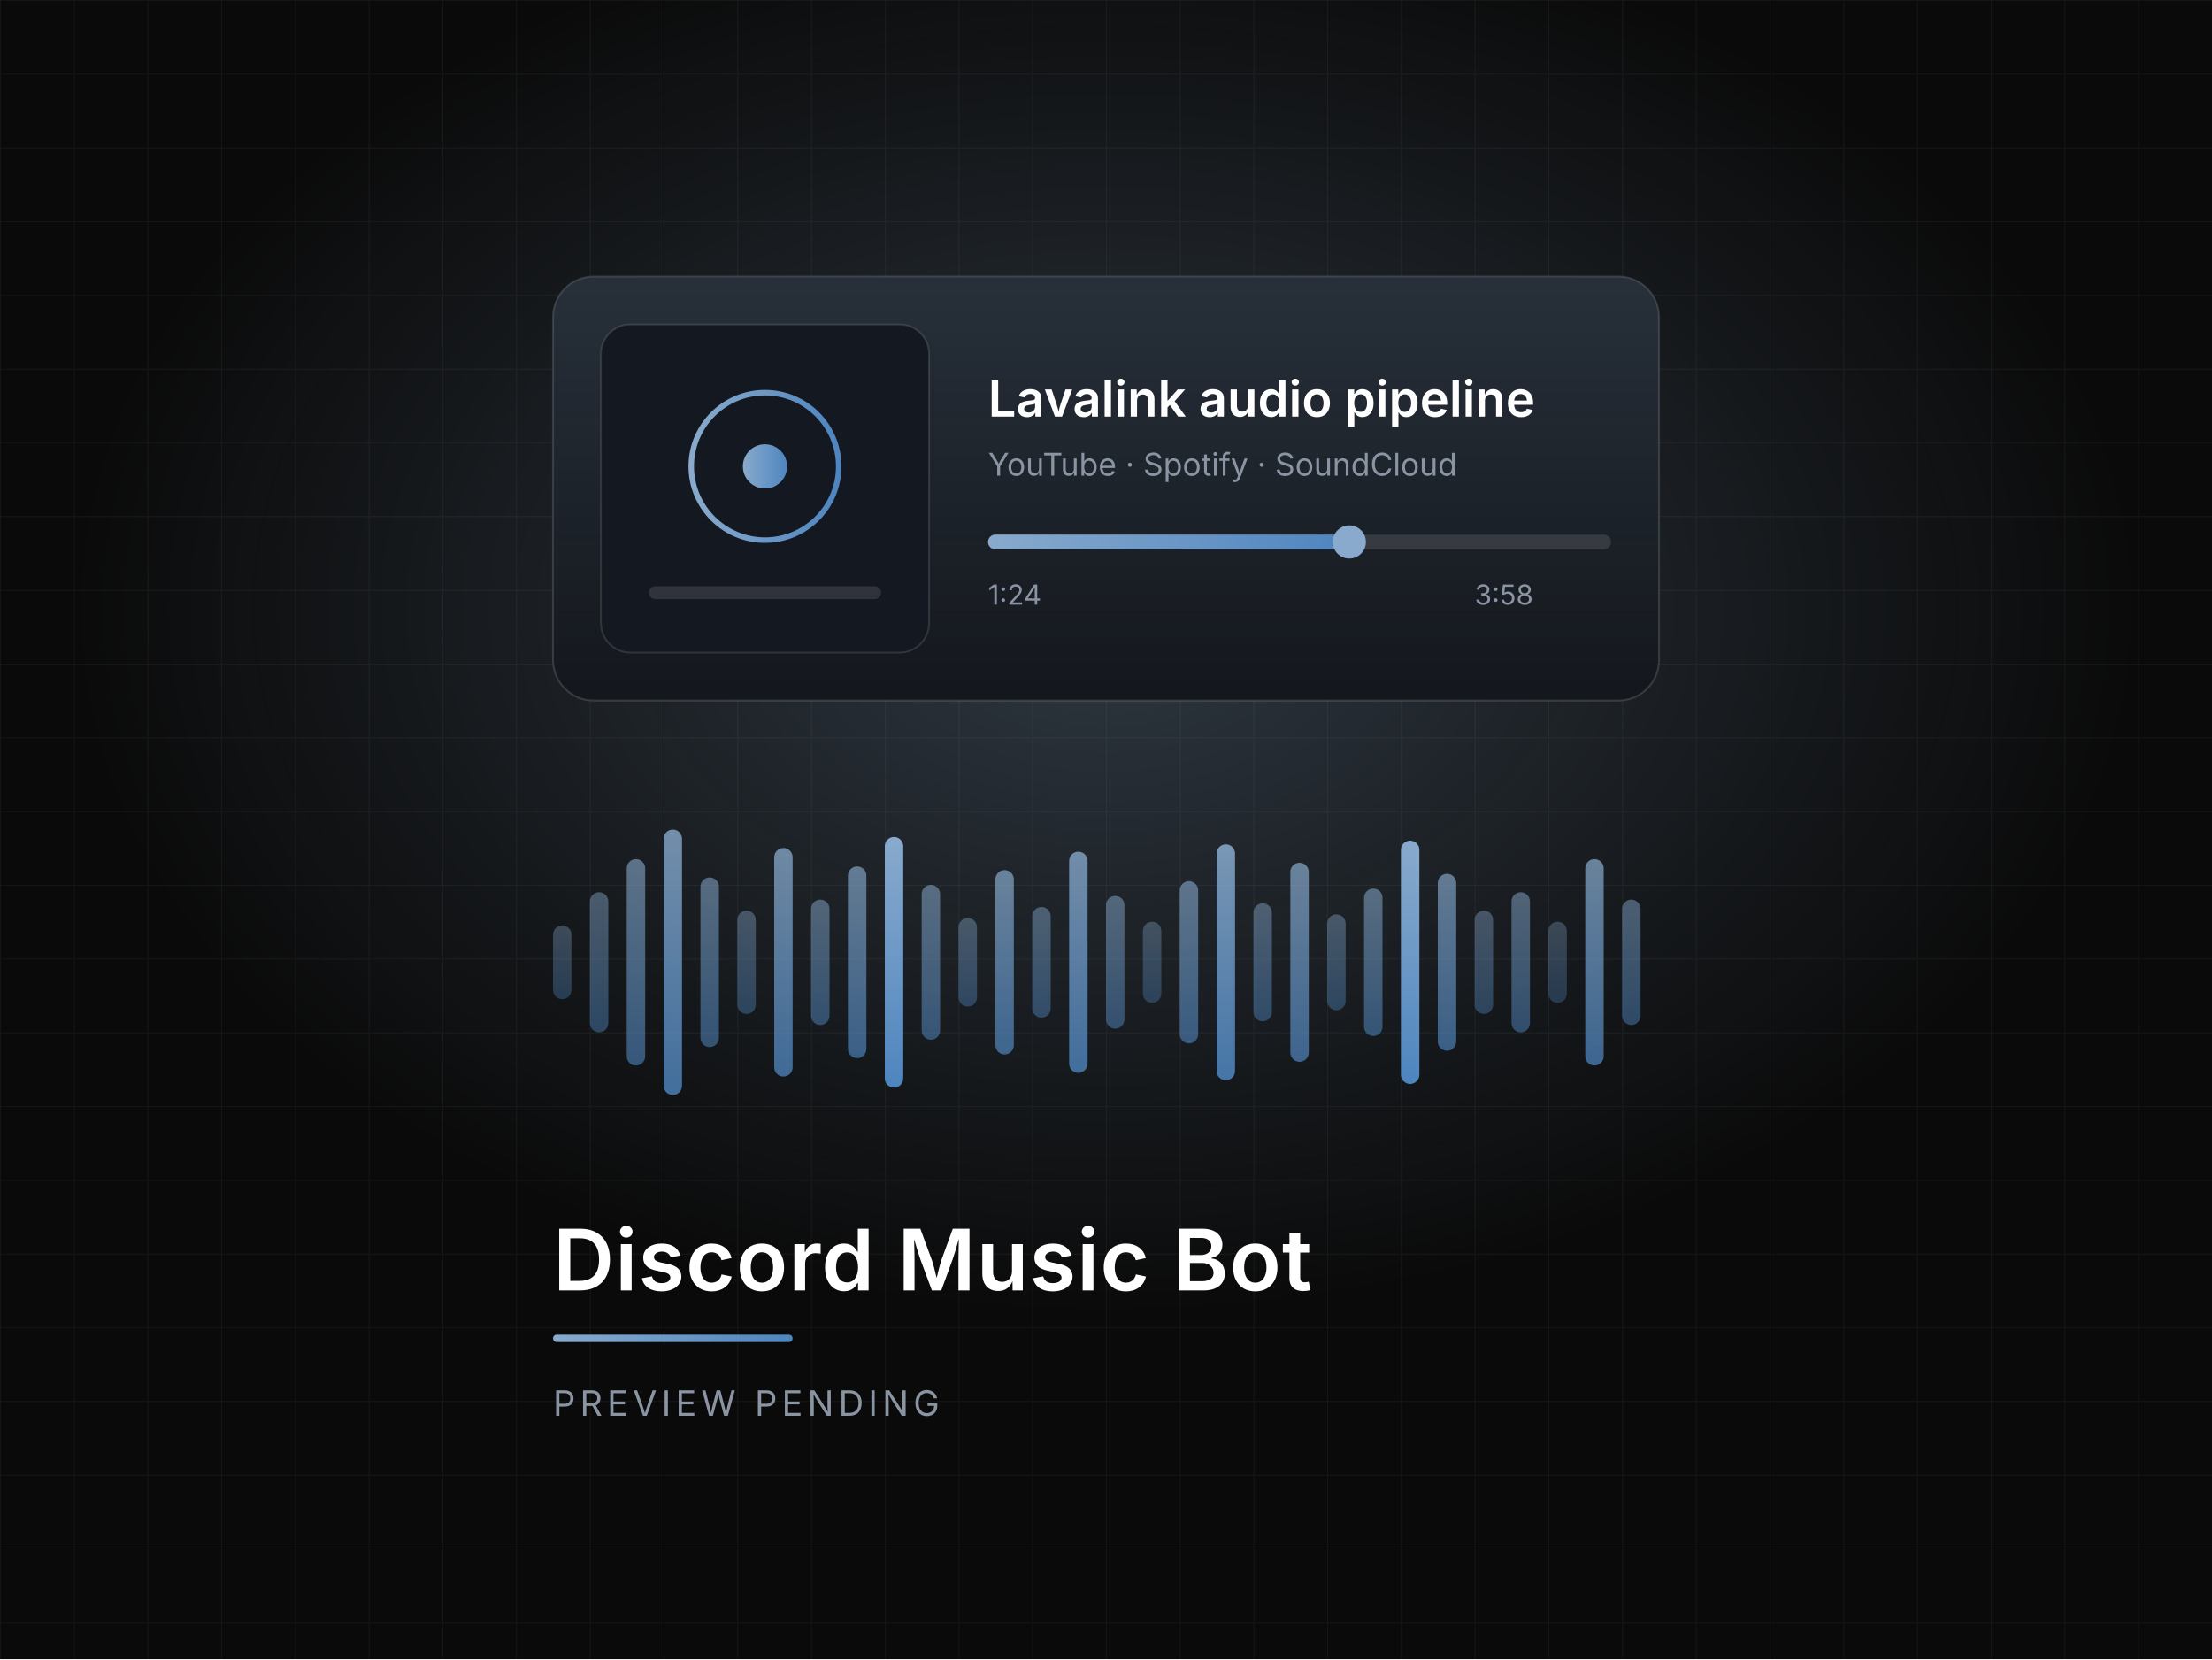
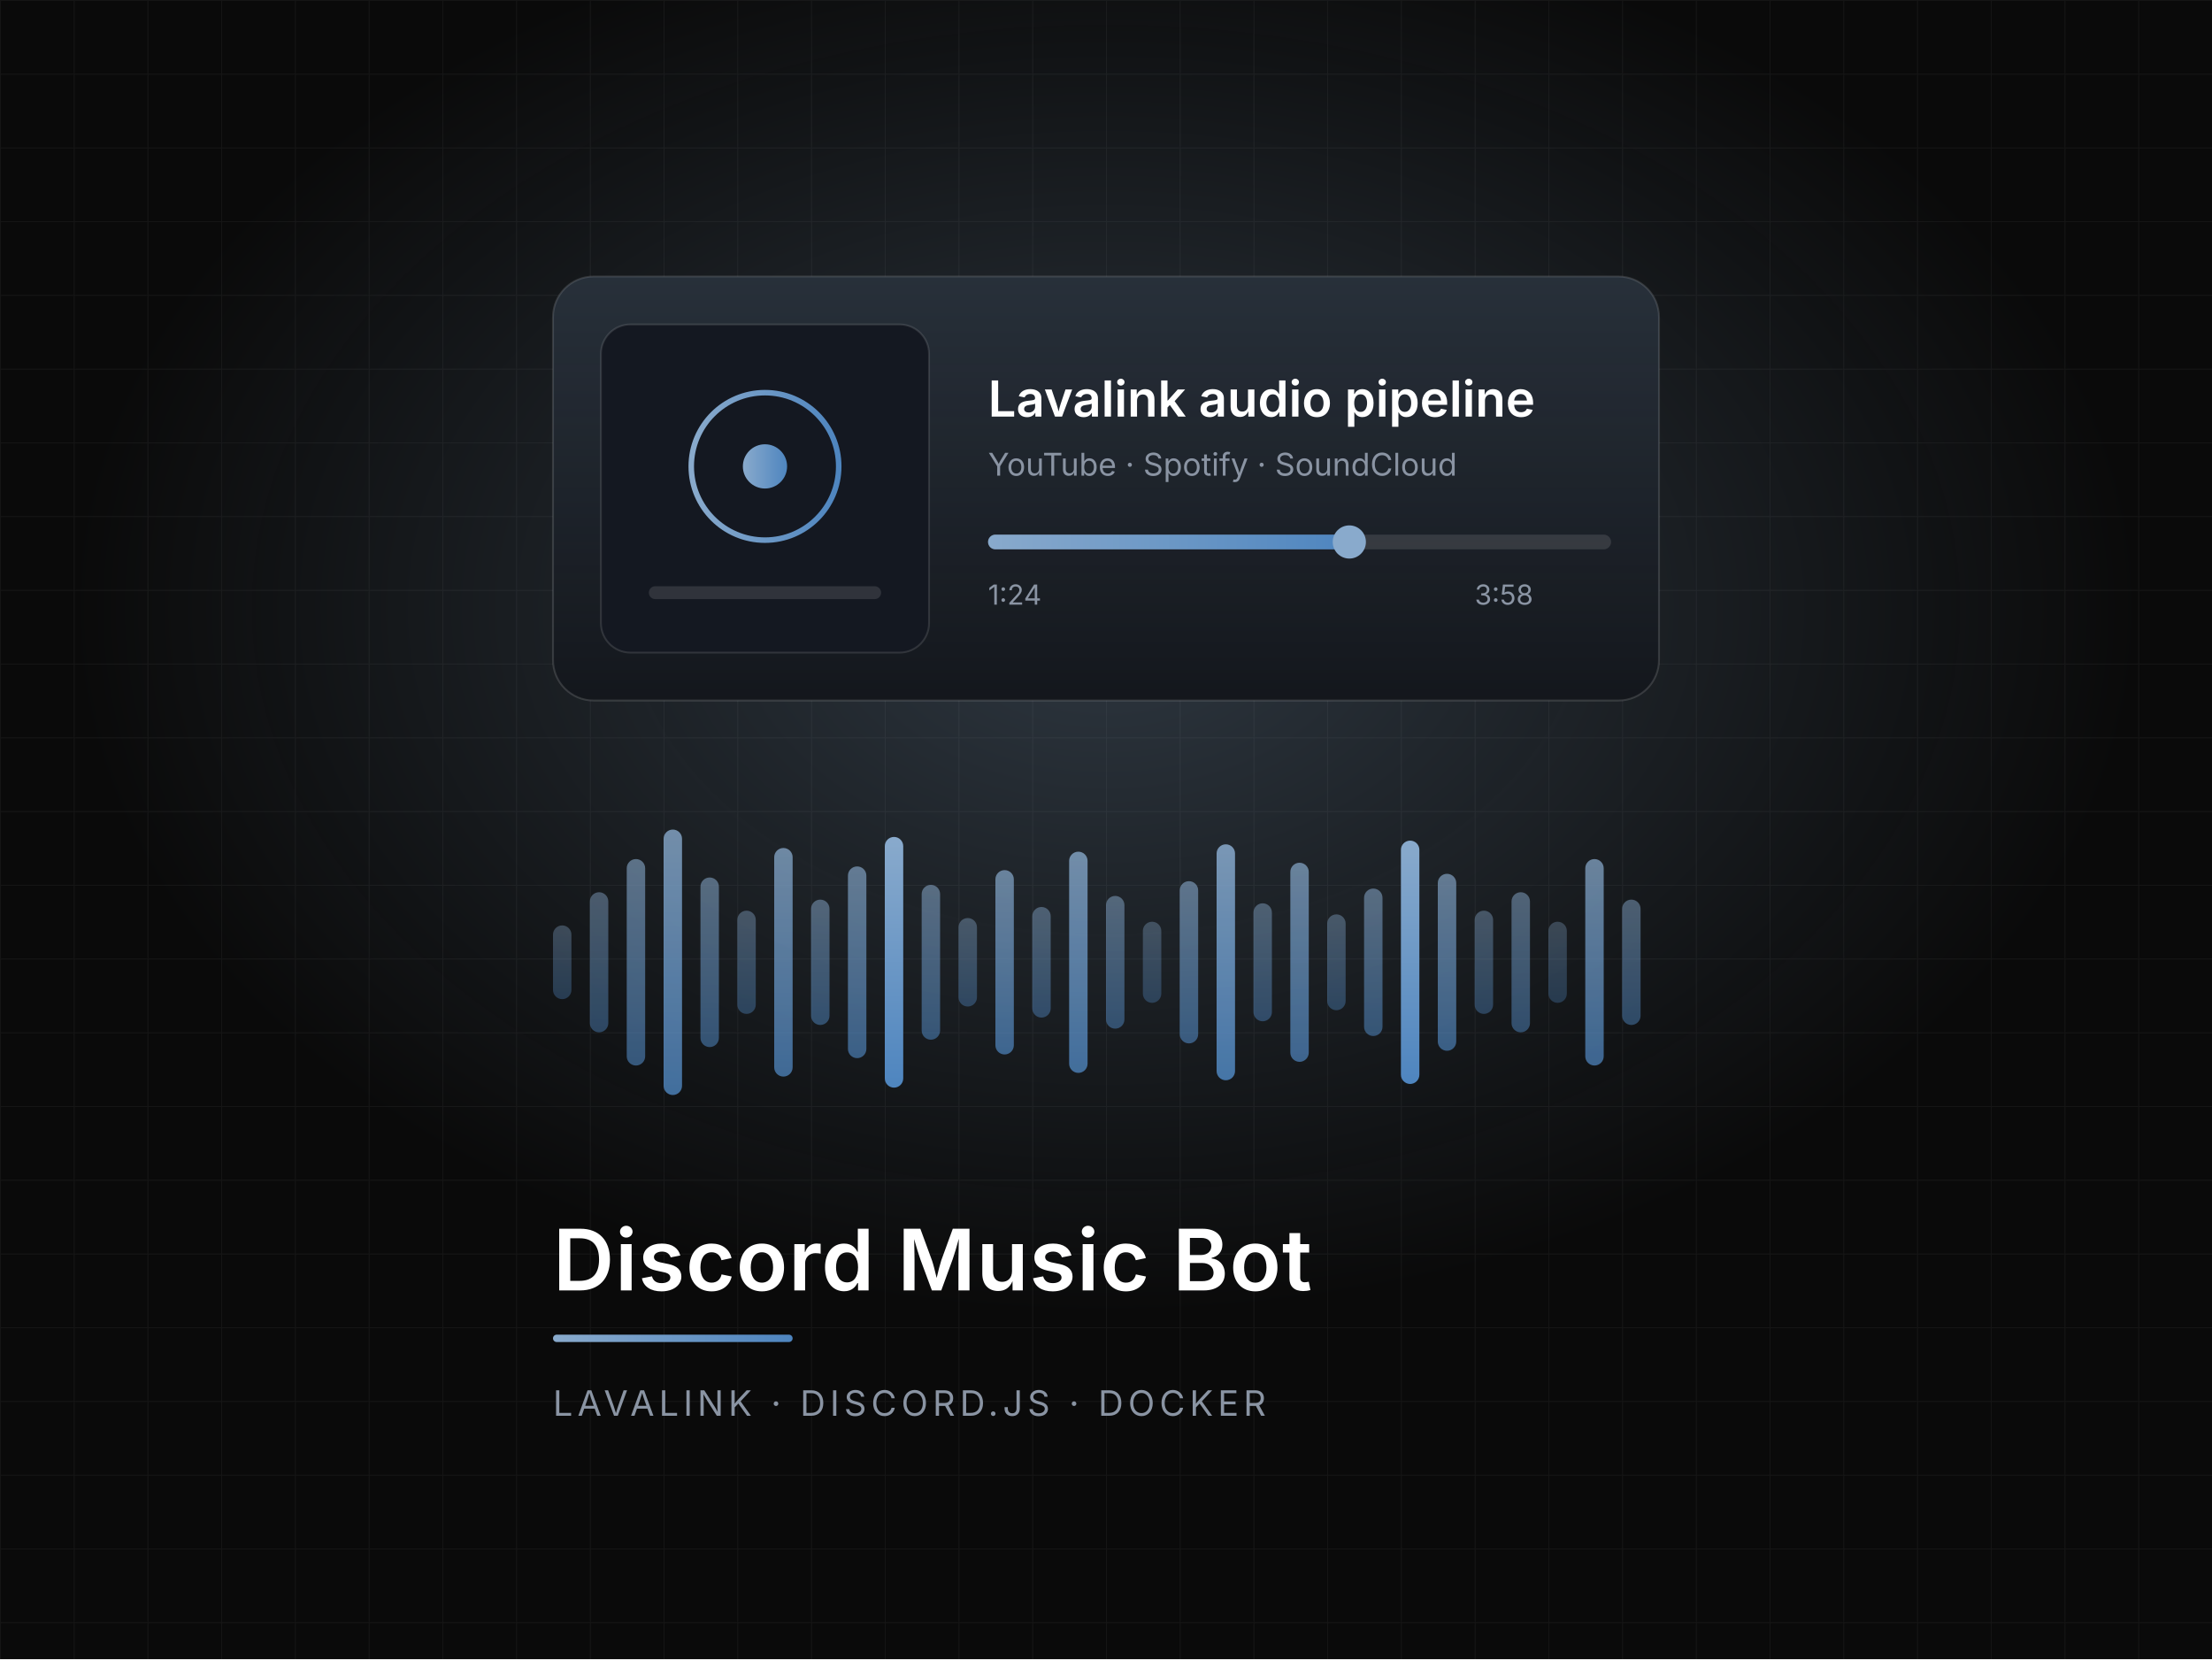
- <svg xmlns="http://www.w3.org/2000/svg" viewBox="0 0 1200 900" width="1200" height="900" role="img" aria-label="Discord Music Bot preview placeholder">
+ <svg xmlns="http://www.w3.org/2000/svg" viewBox="0 0 1200 900" width="1200" height="900" role="img" aria-label="Discord Music Bot cover art">
  <defs>
    <linearGradient id="accent" x1="0" y1="0" x2="1" y2="0">
      <stop offset="0%" stop-color="#89AACC" />
      <stop offset="100%" stop-color="#4E85BF" />
    </linearGradient>
    <linearGradient id="bar" x1="0" y1="1" x2="0" y2="0">
      <stop offset="0%" stop-color="#4E85BF" />
      <stop offset="100%" stop-color="#89AACC" />
    </linearGradient>
    <radialGradient id="glow" cx="50%" cy="50%" r="50%">
      <stop offset="0%" stop-color="#89AACC" stop-opacity="0.28" />
      <stop offset="100%" stop-color="#89AACC" stop-opacity="0" />
    </radialGradient>
    <linearGradient id="fade" x1="0" y1="0" x2="0" y2="1">
      <stop offset="0%" stop-color="#89AACC" stop-opacity="0.20" />
      <stop offset="100%" stop-color="#89AACC" stop-opacity="0.04" />
    </linearGradient>
    <pattern id="grid" width="40" height="40" patternUnits="userSpaceOnUse">
      <path d="M40 0H0V40" fill="none" stroke="#ffffff" stroke-opacity="0.045" stroke-width="1" />
    </pattern>
  </defs>
  <rect width="1200" height="900" fill="#0a0a0a" />
  <rect width="1200" height="900" fill="url(#grid)" />
  <ellipse cx="600" cy="330" rx="560" ry="380" fill="url(#glow)" />
  <g transform="translate(300 150)">
    <rect width="600" height="230" rx="22" fill="#0f1115" stroke="#ffffff" stroke-opacity="0.14" />
    <rect width="600" height="230" rx="22" fill="url(#fade)" />
    <rect x="26" y="26" width="178" height="178" rx="16" fill="#141821" stroke="#ffffff" stroke-opacity="0.12" />
    <circle cx="115" cy="103" r="40" fill="none" stroke="url(#accent)" stroke-width="3" />
    <circle cx="115" cy="103" r="12" fill="url(#accent)" />
    <rect x="52" y="168" width="126" height="7" rx="3.5" fill="#ffffff" fill-opacity="0.12" />
    <g font-family="Inter, system-ui, sans-serif">
      <text x="236" y="76" fill="#ffffff" font-size="27" font-weight="600">Lavalink audio pipeline</text>
      <text x="236" y="108" fill="#8a94a3" font-size="17">YouTube · Spotify · SoundCloud</text>
      <rect x="236" y="140" width="338" height="8" rx="4" fill="#ffffff" fill-opacity="0.12" />
      <rect x="236" y="140" width="196" height="8" rx="4" fill="url(#accent)" />
      <circle cx="432" cy="144" r="9" fill="#89AACC" />
      <text x="236" y="178" fill="#8a94a3" font-size="15">1:24</text>
      <text x="500" y="178" fill="#8a94a3" font-size="15">3:58</text>
    </g>
  </g>
  <g transform="translate(300 450)" fill="url(#bar)">
    <rect x="0" y="52" width="10" height="40" rx="5" opacity="0.35" />
    <rect x="20" y="34" width="10" height="76" rx="5" opacity="0.45" />
    <rect x="40" y="16" width="10" height="112" rx="5" opacity="0.6" />
    <rect x="60" y="0" width="10" height="144" rx="5" opacity="0.8" />
    <rect x="80" y="26" width="10" height="92" rx="5" opacity="0.55" />
    <rect x="100" y="44" width="10" height="56" rx="5" opacity="0.4" />
    <rect x="120" y="10" width="10" height="124" rx="5" opacity="0.75" />
    <rect x="140" y="38" width="10" height="68" rx="5" opacity="0.5" />
    <rect x="160" y="20" width="10" height="104" rx="5" opacity="0.65" />
    <rect x="180" y="4" width="10" height="136" rx="5" />
    <rect x="200" y="30" width="10" height="84" rx="5" opacity="0.55" />
    <rect x="220" y="48" width="10" height="48" rx="5" opacity="0.4" />
    <rect x="240" y="22" width="10" height="100" rx="5" opacity="0.7" />
    <rect x="260" y="42" width="10" height="60" rx="5" opacity="0.45" />
    <rect x="280" y="12" width="10" height="120" rx="5" opacity="0.78" />
    <rect x="300" y="36" width="10" height="72" rx="5" opacity="0.5" />
    <rect x="320" y="50" width="10" height="44" rx="5" opacity="0.35" />
    <rect x="340" y="28" width="10" height="88" rx="5" opacity="0.6" />
    <rect x="360" y="8" width="10" height="128" rx="5" opacity="0.85" />
    <rect x="380" y="40" width="10" height="64" rx="5" opacity="0.45" />
    <rect x="400" y="18" width="10" height="108" rx="5" opacity="0.7" />
    <rect x="420" y="46" width="10" height="52" rx="5" opacity="0.4" />
    <rect x="440" y="32" width="10" height="80" rx="5" opacity="0.55" />
    <rect x="460" y="6" width="10" height="132" rx="5" />
    <rect x="480" y="24" width="10" height="96" rx="5" opacity="0.65" />
    <rect x="500" y="44" width="10" height="56" rx="5" opacity="0.4" />
    <rect x="520" y="34" width="10" height="76" rx="5" opacity="0.5" />
    <rect x="540" y="50" width="10" height="44" rx="5" opacity="0.32" />
    <rect x="560" y="16" width="10" height="112" rx="5" opacity="0.72" />
    <rect x="580" y="38" width="10" height="68" rx="5" opacity="0.48" />
  </g>
  <g font-family="Inter, system-ui, sans-serif">
    <text x="300" y="700" fill="#ffffff" font-size="46" font-weight="600" letter-spacing="0.5">Discord Music Bot</text>
    <rect x="300" y="724" width="130" height="4" rx="2" fill="url(#accent)" />
-     <text x="300" y="768" fill="#8a94a3" font-size="19" letter-spacing="2.5">PREVIEW PENDING</text>
+     <text x="300" y="768" fill="#8a94a3" font-size="19" letter-spacing="2.5">LAVALINK · DISCORD.JS · DOCKER</text>
  </g>
</svg>
